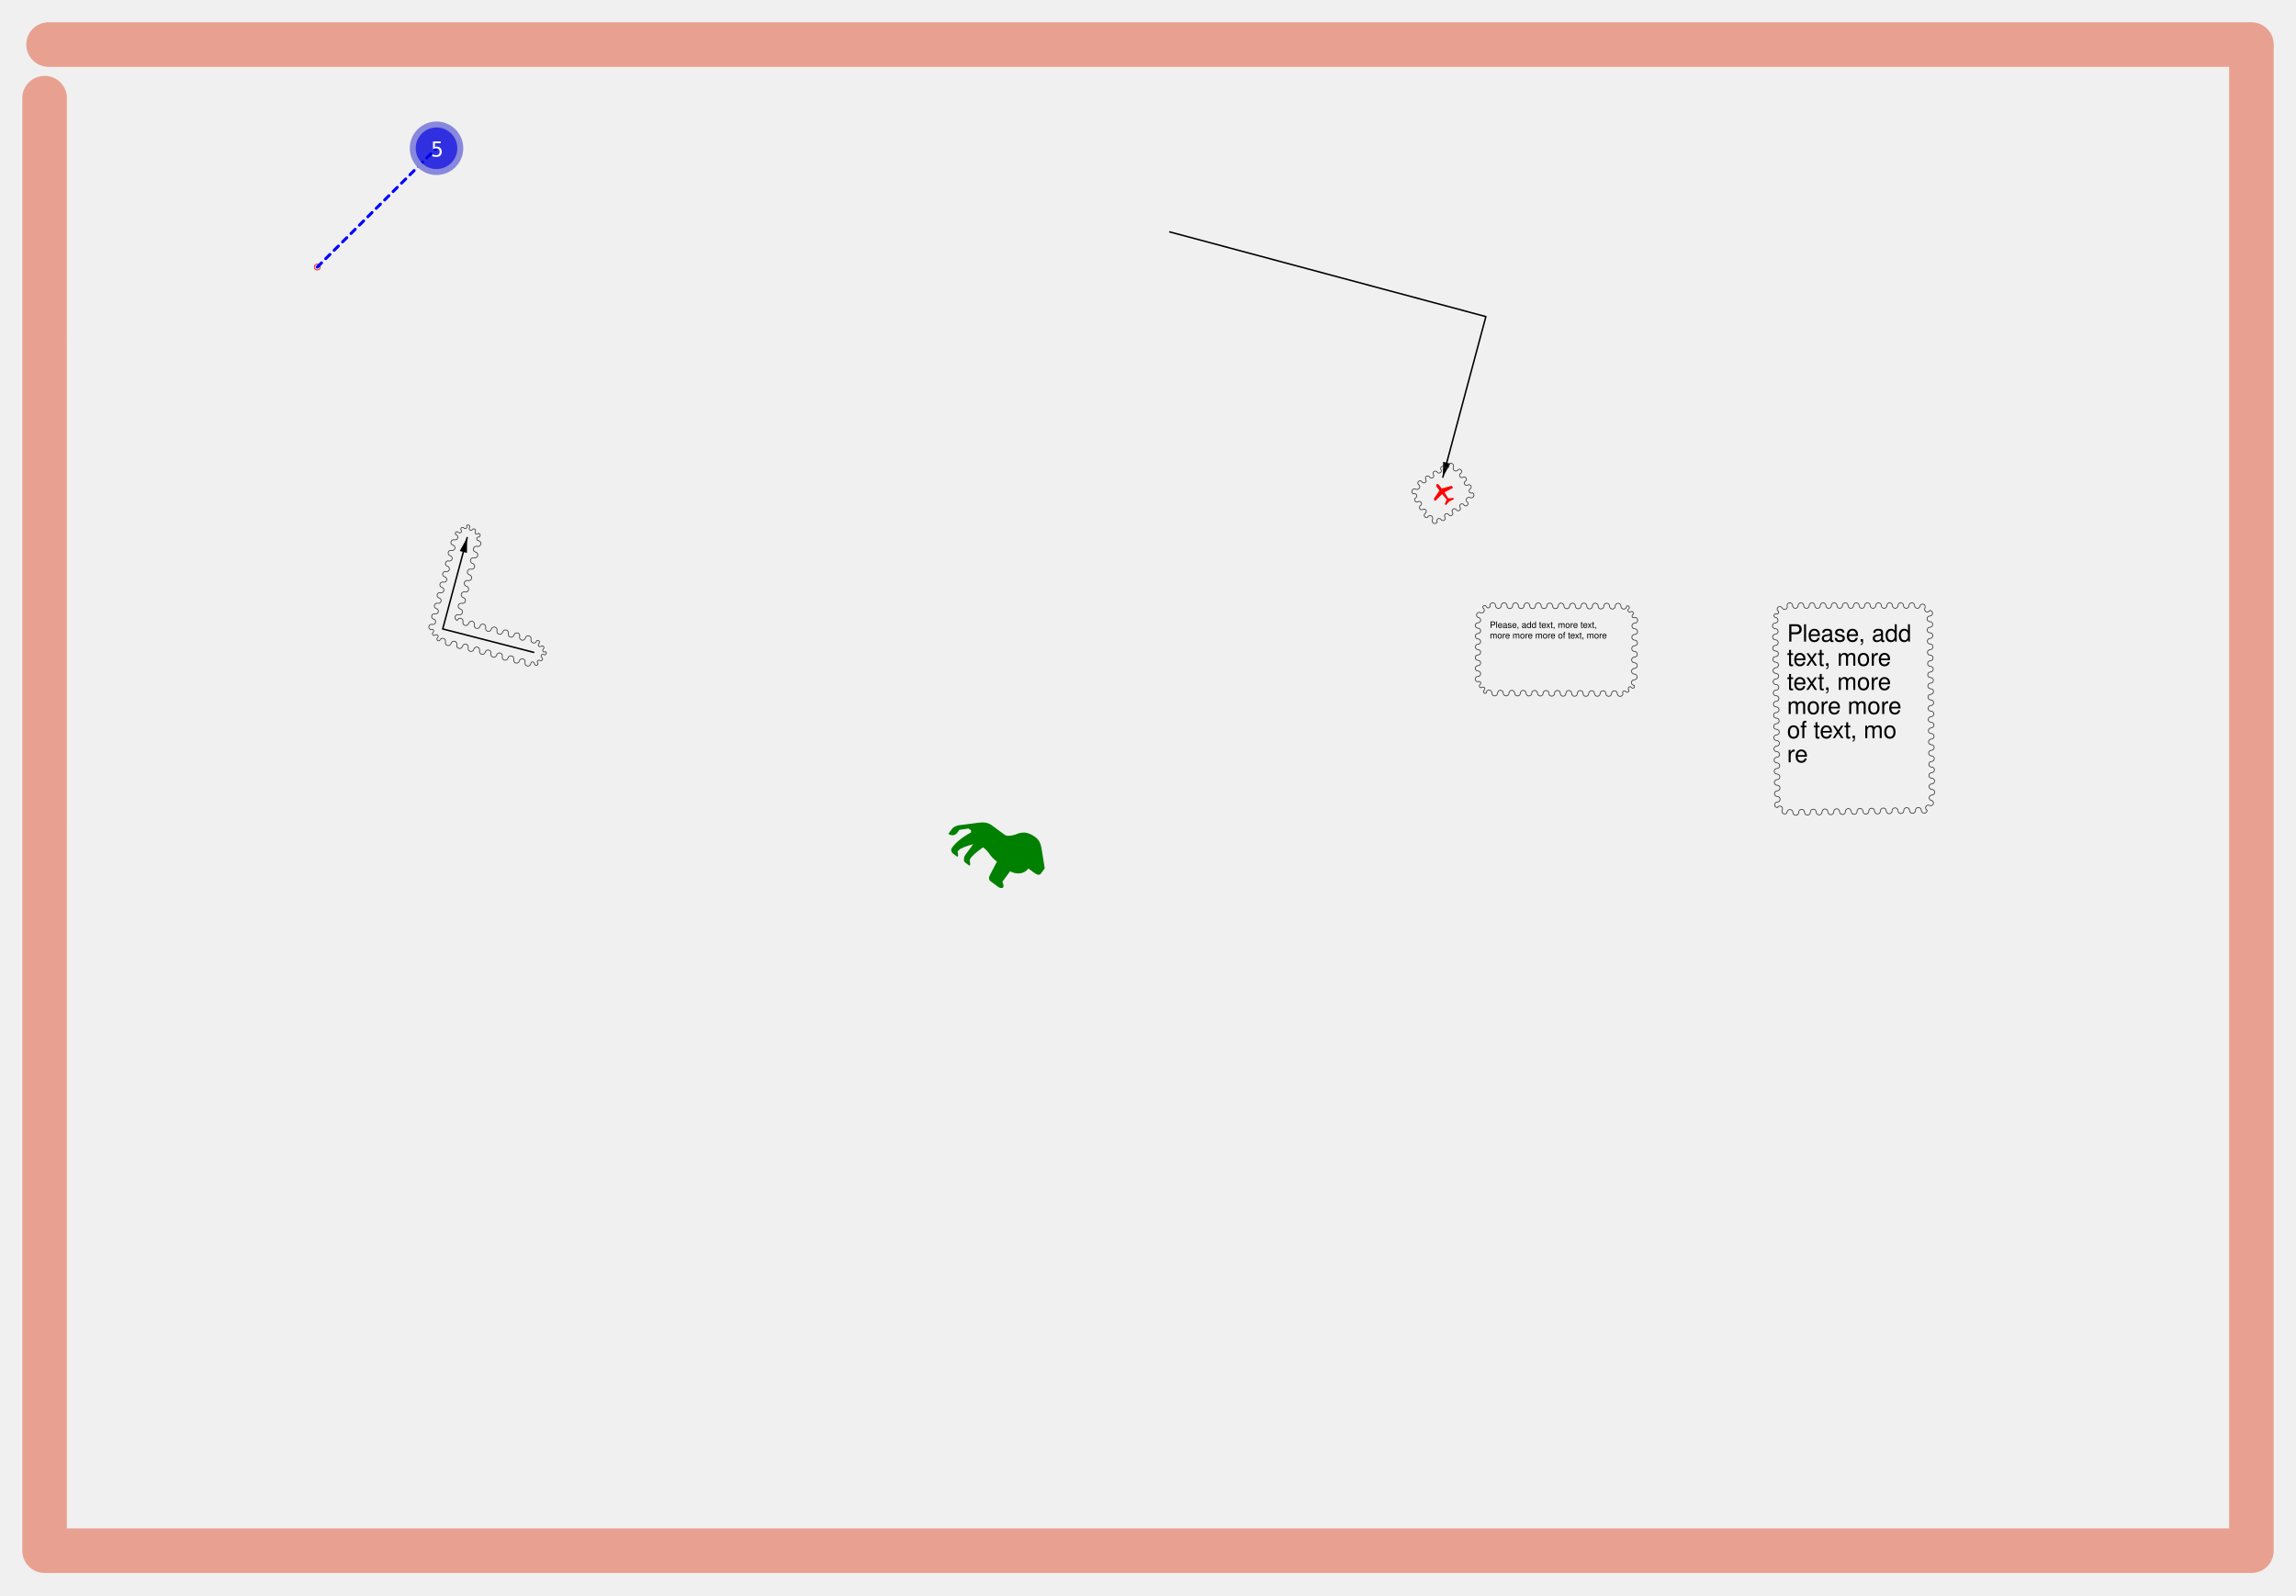
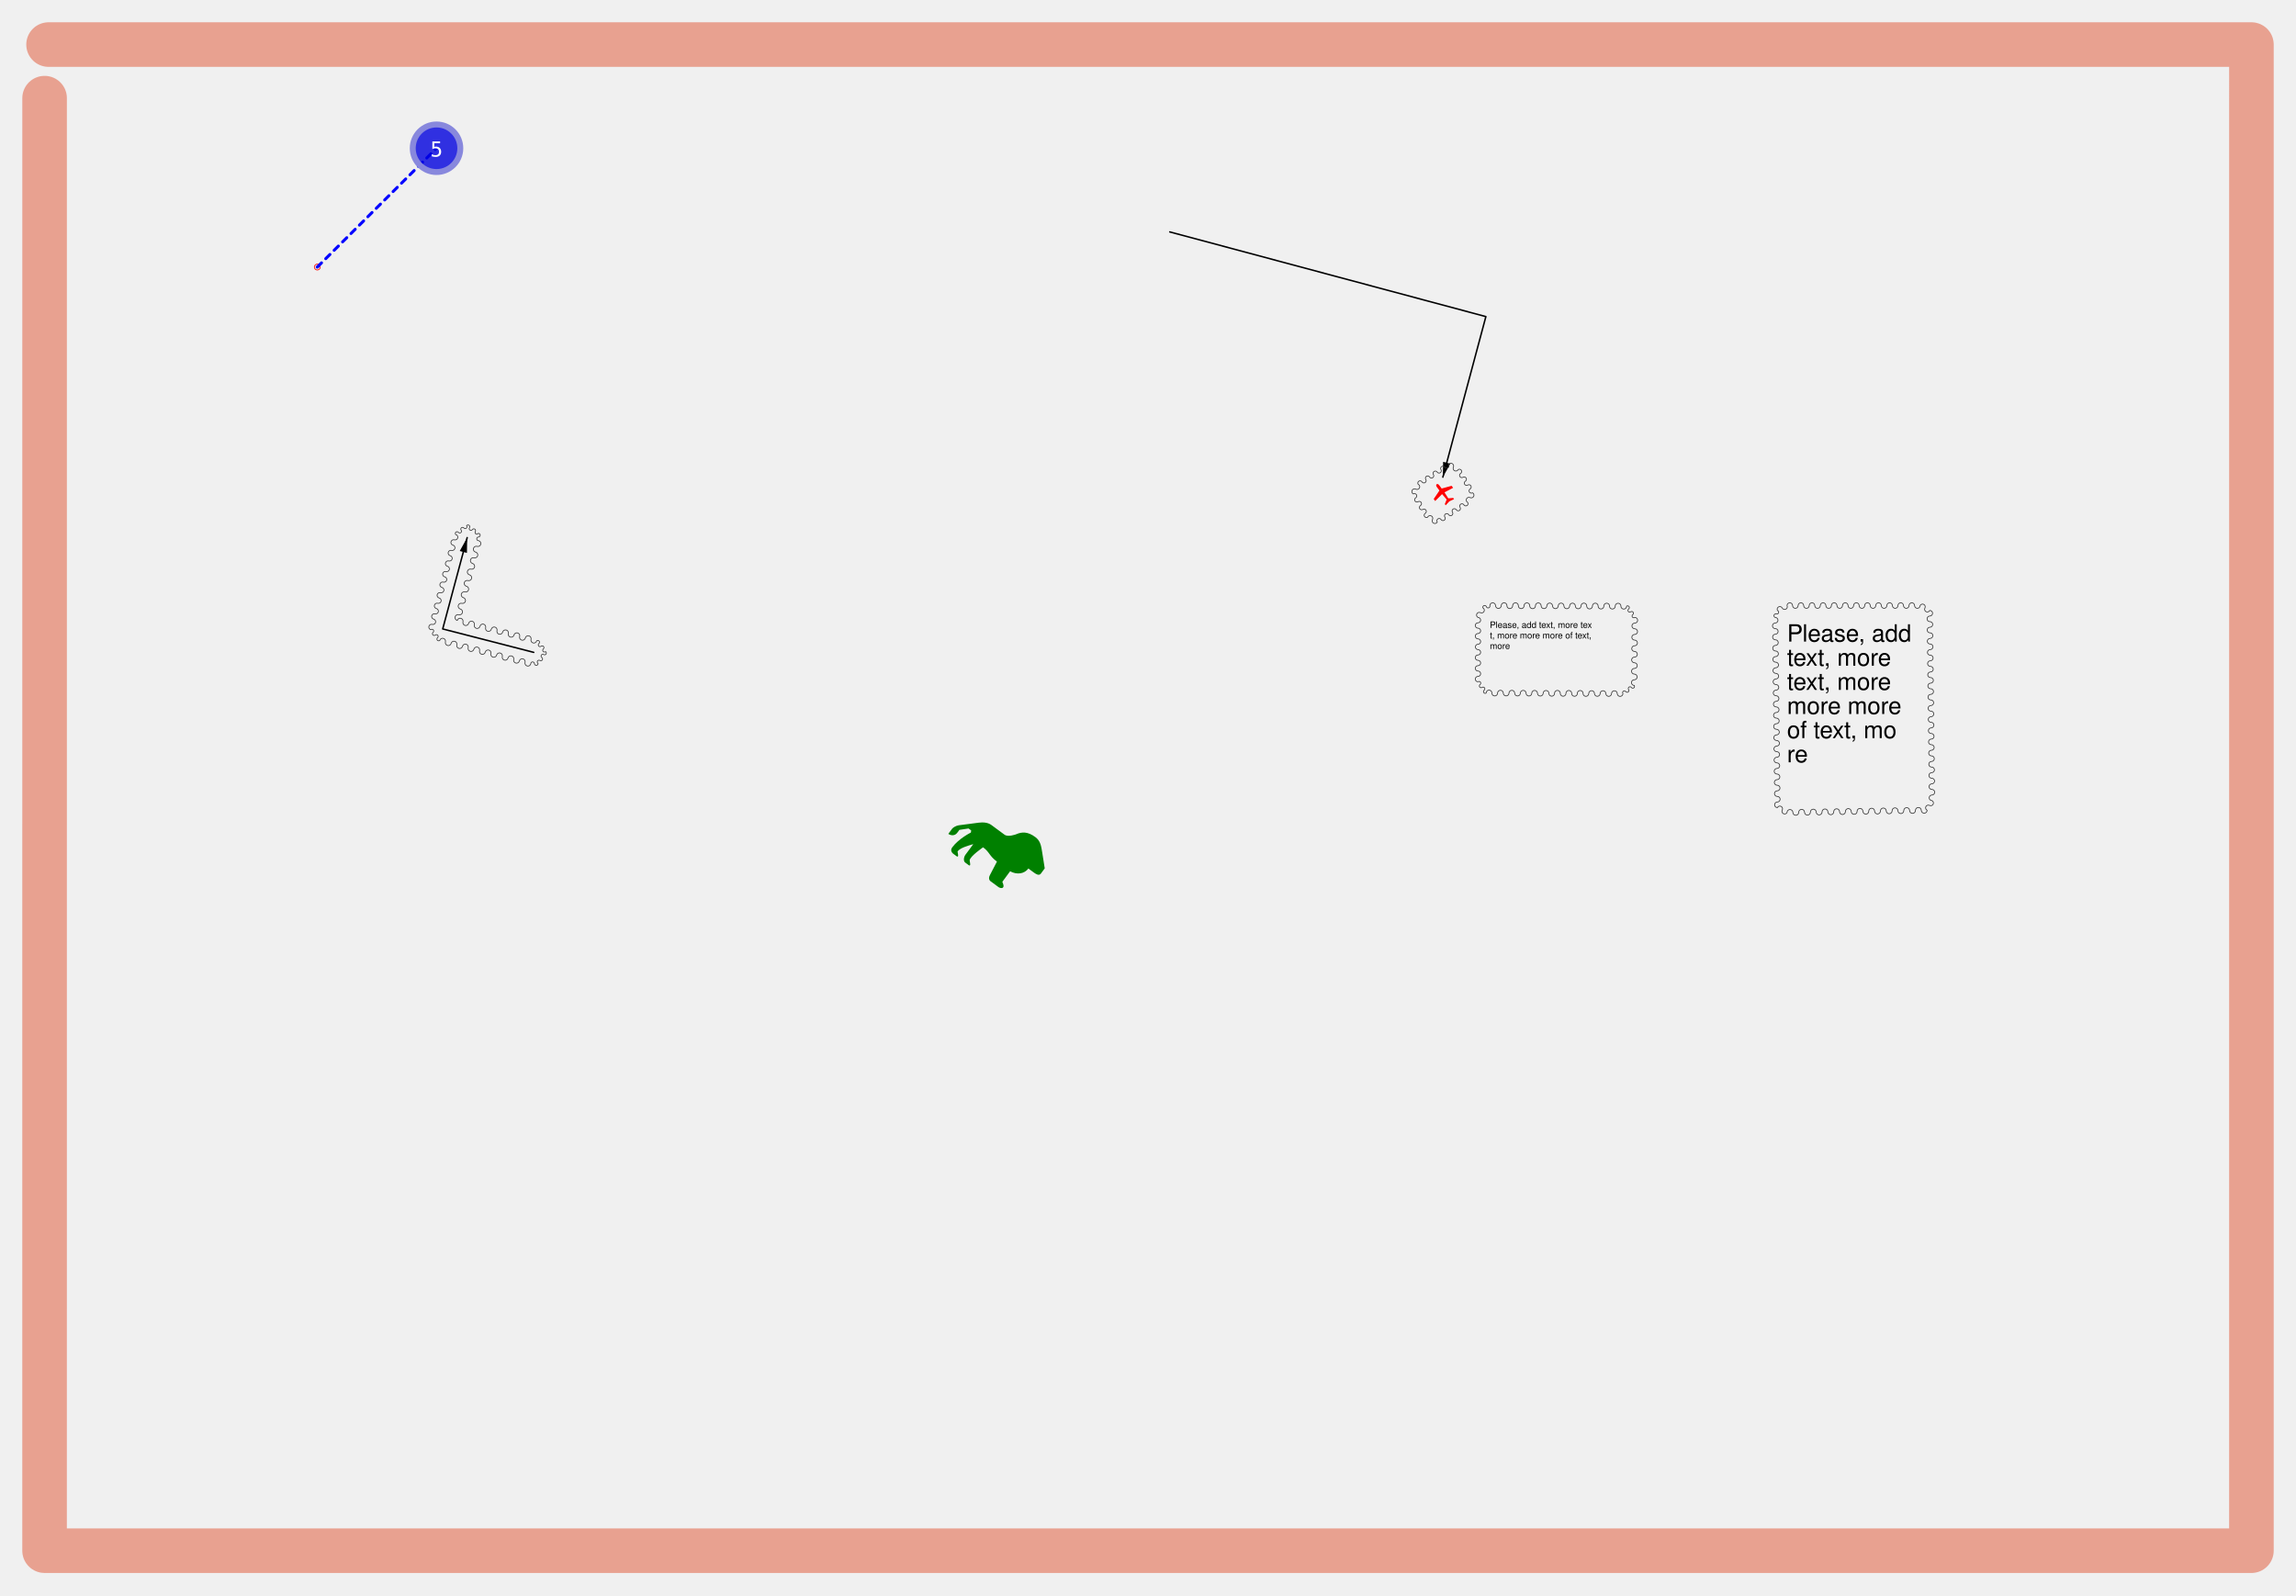
<svg xmlns="http://www.w3.org/2000/svg" xmlns:xlink="http://www.w3.org/1999/xlink" viewBox="7.372 2.557 772.585 536.851" version="1.2">
  <defs>
    <marker id="arrow-5-10--1" markerWidth="10" markerHeight="5" orient="auto" refX="0" refY="2.5">
      <path id="path-arrow-5-10--1" class="arrow-path" d="M 10 0 L 10 5 L 0 2.5 Z" />
    </marker>
    <symbol id="feature-symbol-3582471067" viewBox="0 0 15 15">
      <path d="M15 6.818V8.5l-6.5-1-.318 4.773L11 14v1l-3.5-.682L4 15v-1l2.818-1.727L6.5 7.5 0 8.5V6.818L6.5 4.5v-3s0-1.5 1-1.5 1 1.5 1 1.5v2.818l6.5 2.5z" />
    </symbol>
    <symbol id="feature-symbol-4142036377" viewBox="0 0 15 15">
      <path d="M8.388 3.893S7.682 5 7 5H4.5c-.682 0-1.298.409-1.773.864L.5 8c-.269.258-.493.768-.5 1-.016.5 0 1 0 1s1 0 1-1v-.5l1-1h.5l.158.29s-.954 1.824-.954 3.528c0 .682.682.682.682.682h.682s.341 0 0-.34l-.34-.342C2.727 10.636 3.5 9.667 4 9c0 0 .017 1.158 0 2-.008.41.272 1 .682 1h.682s.34 0 0-.34l-.341-.342C4.71 10.75 5.5 8.5 5.5 8.5c1.272 0 1.5.5 3 .5l.364 2.318c.111.71.636.682.636.682H11c.34 0 .961-.311.34-.774L11 11V9c1.214-.172 2-1 2-2h1c.321 0 1 0 1-.5v-1l-1.704-1.682C12.543 3.078 12 2.5 11 2.5c-1.453 0-2.136.569-2.612 1.393z" />
    </symbol>
    <marker id="arrow-5-10-1" markerWidth="10" markerHeight="5" orient="auto" refX="10" refY="2.5">
      <path id="path-arrow-5-10-1" class="arrow-path" d="M 0 0 L 0 5 L 10 2.5 Z" />
    </marker>
  </defs>
  <g>
    <path class="linestring" d="M23.715 17.557L764.957 17.557L764.956 524.408L22.372 524.406L22.379 35.587" stroke="#DD2C00" stroke-opacity="0.4" stroke-width="15" stroke-linecap="round" stroke-linejoin="round" fill="none" />
    <path class="linestring" d="M164.575 183.481L156.34 214.216L186.964 222.097" stroke="#000000" stroke-opacity="1" stroke-width="0.5" stroke-linecap="round" stroke-linejoin="round" marker-start="url(#arrow-5-10--1)" fill="none" />
    <use xlink:href="#feature-symbol-3582471067" transform="matrix(0.4025279 -0.2965995 0.2965995 0.4025279 239.3329 246.1354)" width="15" height="15" x="493.021" y="168.543" class="symbol" stroke="none" fill="red" fill-opacity="" fill-rule="evenodd" />
    <use xlink:href="#feature-symbol-4142036377" transform="matrix(1.771123 1.305038 -1.305038 1.771123 108.5532 -693.2291)" width="15" height="15" x="343.021" y="288.543" class="symbol" stroke="none" fill="green" fill-opacity="" fill-rule="evenodd" />
    <path class="polygon" d="M508.696 231.99L508.696 210.343L553.481 210.343L553.481 231.99L508.696 231.99Z" stroke="none" fill="none" />
    <text font-family="Helvetica, Arial, sans-serif" class="textbox" font-size="3" fill="#000000" x="508.696" y="210.343">
-       <tspan dy="3.539" x="508.696">Please, add text, more text, </tspan>
-       <tspan dy="3.539" x="508.696">more more more of text, more</tspan>
+       <tspan dy="3.539" x="508.696">Please, add text, more tex</tspan>
+       <tspan dy="3.539" x="508.696">t, more more more of text,</tspan>
+       <tspan dy="3.539" x="508.696"> more</tspan>
    </text>
    <path class="polygon" d="M608.696 271.99L608.696 210.343L653.481 210.343L653.481 271.99L608.696 271.99Z" stroke="none" fill="none" />
    <text font-family="Helvetica, Arial, sans-serif" class="textbox" font-size="8" fill="#000000" x="608.696" y="210.343">
      <tspan dy="8.125" x="608.696">Please, add</tspan>
      <tspan dy="8.125" x="608.696"> text, more</tspan>
      <tspan dy="8.125" x="608.696"> text, more</tspan>
      <tspan dy="8.125" x="608.696"> more more </tspan>
      <tspan dy="8.125" x="608.696">of text, mo</tspan>
      <tspan dy="8.125" x="608.696">re</tspan>
    </text>
    <g class="geometrycollection">
      <circle class="point" cx="114.145" cy="92.427" r="1" stroke="red" stroke-width="0.25" stroke-linecap="round" stroke-linejoin="round" fill="#dddddd" fill-opacity="" fill-rule="evenodd" />
      <path class="linestring" d="M114.145 92.427L154.259 52.449" stroke="blue" stroke-width="1" stroke-linecap="round" stroke-linejoin="round" stroke-dasharray="2,2" fill="#dddddd" fill-opacity="" fill-rule="evenodd" />
      <circle class="point" cx="154.259" cy="52.449" r="8" stroke="#8888dd" stroke-width="2" stroke-linecap="round" stroke-linejoin="round" fill="#0000dd" fill-opacity="0.8" fill-rule="evenodd" />
      <text font-family="'Lucida Console', Monaco, monospace" class="textbox" font-size="7" fill="#ffffff" x="154.259" y="52.449">
-         <tspan dy="2.816" x="152.369">5</tspan>
+         <tspan dy="2.816" x="152.159">5</tspan>
      </text>
    </g>
    <path class="linestring" d="M400.992 80.603L507.358 109.103L492.881 163.129" stroke="#000000" stroke-opacity="1" stroke-width="0.5" stroke-linecap="round" stroke-linejoin="round" marker-end="url(#arrow-5-10-1)" fill="none" />
    <path class="polygon" d="M152.347,214.465 A0.588,0.588 0 1,1 153.096,215.371 A0.588,0.588 0 0,0 153.845,216.278 A0.588,0.588 0 1,1 154.594,217.184 A0.588,0.588 0 0,0 155.343,218.09 M155.343,218.09 A0.988,0.988 0 1,1 157.257,218.583 A0.988,0.988 0 0,0 159.171,219.075 A0.988,0.988 0 1,1 161.085,219.568 A0.988,0.988 0 0,0 162.999,220.06 A0.988,0.988 0 1,1 164.913,220.553 A0.988,0.988 0 0,0 166.827,221.045 A0.988,0.988 0 1,1 168.741,221.538 A0.988,0.988 0 0,0 170.655,222.03 A0.988,0.988 0 1,1 172.569,222.523 A0.988,0.988 0 0,0 174.483,223.016 A0.988,0.988 0 1,1 176.397,223.508 A0.988,0.988 0 0,0 178.311,224.001 A0.988,0.988 0 1,1 180.225,224.493 A0.988,0.988 0 0,0 182.139,224.986 A0.988,0.988 0 1,1 184.053,225.478 A0.988,0.988 0 0,0 185.967,225.971 M185.967,225.971 A0.618,0.618 0 1,1 187.2,225.894 A0.618,0.618 0 0,0 188.434,225.817 M188.434,225.817 A0.588,0.588 0 1,1 189.064,224.825 A0.588,0.588 0 0,0 189.695,223.833 A0.588,0.588 0 1,1 190.325,222.84 A0.588,0.588 0 0,0 190.956,221.848 M190.956,221.848 A0.588,0.588 0 1,1 190.207,220.942 A0.588,0.588 0 0,0 189.458,220.036 A0.588,0.588 0 1,1 188.709,219.13 A0.588,0.588 0 0,0 187.96,218.223 M187.96,218.223 A0.985,0.985 0 1,1 186.052,217.732 A0.985,0.985 0 0,0 184.144,217.241 A0.985,0.985 0 1,1 182.237,216.75 A0.985,0.985 0 0,0 180.329,216.259 A0.985,0.985 0 1,1 178.421,215.768 A0.985,0.985 0 0,0 176.513,215.277 A0.985,0.985 0 1,1 174.605,214.786 A0.985,0.985 0 0,0 172.697,214.295 A0.985,0.985 0 1,1 170.789,213.804 A0.985,0.985 0 0,0 168.881,213.313 A0.985,0.985 0 1,1 166.973,212.822 A0.985,0.985 0 0,0 165.065,212.331 A0.985,0.985 0 1,1 163.157,211.84 A0.985,0.985 0 0,0 161.249,211.349 M161.249,211.349 A0.992,0.992 0 1,1 161.762,209.433 A0.992,0.992 0 0,0 162.276,207.516 A0.992,0.992 0 1,1 162.79,205.599 A0.992,0.992 0 0,0 163.303,203.683 A0.992,0.992 0 1,1 163.817,201.766 A0.992,0.992 0 0,0 164.33,199.849 A0.992,0.992 0 1,1 164.844,197.933 A0.992,0.992 0 0,0 165.357,196.016 A0.992,0.992 0 1,1 165.871,194.099 A0.992,0.992 0 0,0 166.384,192.183 A0.992,0.992 0 1,1 166.898,190.266 A0.992,0.992 0 0,0 167.412,188.349 A0.992,0.992 0 1,1 167.925,186.433 A0.992,0.992 0 0,0 168.439,184.516 M168.439,184.516 A0.618,0.618 0 1,1 168.374,183.282 A0.618,0.618 0 0,0 168.309,182.047 M168.309,182.047 A0.588,0.588 0 1,1 167.323,181.407 A0.588,0.588 0 0,0 166.338,180.767 A0.588,0.588 0 1,1 165.352,180.127 A0.588,0.588 0 0,0 164.366,179.486 M164.366,179.486 A0.588,0.588 0 1,1 163.452,180.226 A0.588,0.588 0 0,0 162.539,180.966 A0.588,0.588 0 1,1 161.625,181.706 A0.588,0.588 0 0,0 160.711,182.446 M160.711,182.446 A0.919,0.919 0 1,1 160.247,184.224 A0.919,0.919 0 0,0 159.782,186.003 A0.919,0.919 0 1,1 159.317,187.782 A0.919,0.919 0 0,0 158.853,189.561 A0.919,0.919 0 1,1 158.388,191.34 A0.919,0.919 0 0,0 157.923,193.119 A0.919,0.919 0 1,1 157.459,194.898 A0.919,0.919 0 0,0 156.994,196.677 A0.919,0.919 0 1,1 156.529,198.455 A0.919,0.919 0 0,0 156.065,200.234 A0.919,0.919 0 1,1 155.6,202.013 A0.919,0.919 0 0,0 155.135,203.792 A0.919,0.919 0 1,1 154.671,205.571 A0.919,0.919 0 0,0 154.206,207.35 A0.919,0.919 0 1,1 153.741,209.129 A0.919,0.919 0 0,0 153.277,210.907 A0.919,0.919 0 1,1 152.812,212.686 A0.919,0.919 0 0,0 152.347,214.465 M152.347,214.465 M482.944,168.788 A0.765,0.765 0 1,1 483.746,170.091 A0.765,0.765 0 0,0 484.549,171.395 A0.765,0.765 0 1,1 485.351,172.698 A0.765,0.765 0 0,0 486.153,174.002 A0.765,0.765 0 1,1 486.956,175.305 A0.765,0.765 0 0,0 487.758,176.609 M487.758,176.609 A0.908,0.908 0 1,1 489.381,177.422 A0.908,0.908 0 0,0 491.005,178.236 M491.005,178.236 A0.761,0.761 0 1,1 492.284,177.412 A0.761,0.761 0 0,0 493.564,176.588 A0.761,0.761 0 1,1 494.843,175.764 A0.761,0.761 0 0,0 496.123,174.939 A0.761,0.761 0 1,1 497.402,174.115 A0.761,0.761 0 0,0 498.682,173.291 A0.761,0.761 0 1,1 499.961,172.467 A0.761,0.761 0 0,0 501.241,171.643 M501.241,171.643 A0.908,0.908 0 1,1 502.054,170.019 A0.908,0.908 0 0,0 502.868,168.396 M502.868,168.396 A0.765,0.765 0 1,1 502.065,167.092 A0.765,0.765 0 0,0 501.263,165.789 A0.765,0.765 0 1,1 500.461,164.485 A0.765,0.765 0 0,0 499.658,163.182 A0.765,0.765 0 1,1 498.856,161.878 A0.765,0.765 0 0,0 498.054,160.575 M498.054,160.575 A0.908,0.908 0 1,1 496.43,159.761 A0.908,0.908 0 0,0 494.807,158.948 M494.807,158.948 A0.761,0.761 0 1,1 493.527,159.772 A0.761,0.761 0 0,0 492.248,160.596 A0.761,0.761 0 1,1 490.968,161.42 A0.761,0.761 0 0,0 489.689,162.244 A0.761,0.761 0 1,1 488.41,163.068 A0.761,0.761 0 0,0 487.13,163.893 A0.761,0.761 0 1,1 485.851,164.717 A0.761,0.761 0 0,0 484.571,165.541 M484.571,165.541 A0.908,0.908 0 1,1 483.758,167.164 A0.908,0.908 0 0,0 482.944,168.788 M482.944,168.788 M504.696,210.343 A0.902,0.902 0 1,1 504.696,212.147 A0.902,0.902 0 0,0 504.696,213.951 A0.902,0.902 0 1,1 504.696,215.755 A0.902,0.902 0 0,0 504.696,217.559 A0.902,0.902 0 1,1 504.696,219.363 A0.902,0.902 0 0,0 504.696,221.166 A0.902,0.902 0 1,1 504.696,222.97 A0.902,0.902 0 0,0 504.696,224.774 A0.902,0.902 0 1,1 504.696,226.578 A0.902,0.902 0 0,0 504.696,228.382 A0.902,0.902 0 1,1 504.696,230.186 A0.902,0.902 0 0,0 504.696,231.99 M504.696,231.99 A0.588,0.588 0 1,1 505.387,232.941 A0.588,0.588 0 0,0 506.078,233.892 A0.588,0.588 0 1,1 506.769,234.843 A0.588,0.588 0 0,0 507.46,235.794 M507.46,235.794 A0.959,0.959 0 1,1 509.377,235.802 A0.959,0.959 0 0,0 511.295,235.81 A0.959,0.959 0 1,1 513.213,235.818 A0.959,0.959 0 0,0 515.13,235.826 A0.959,0.959 0 1,1 517.048,235.835 A0.959,0.959 0 0,0 518.965,235.843 A0.959,0.959 0 1,1 520.883,235.851 A0.959,0.959 0 0,0 522.8,235.859 A0.959,0.959 0 1,1 524.718,235.867 A0.959,0.959 0 0,0 526.635,235.875 A0.959,0.959 0 1,1 528.553,235.884 A0.959,0.959 0 0,0 530.471,235.892 A0.959,0.959 0 1,1 532.388,235.9 A0.959,0.959 0 0,0 534.306,235.908 A0.959,0.959 0 1,1 536.223,235.916 A0.959,0.959 0 0,0 538.141,235.924 A0.959,0.959 0 1,1 540.058,235.933 A0.959,0.959 0 0,0 541.976,235.941 A0.959,0.959 0 1,1 543.894,235.949 A0.959,0.959 0 0,0 545.811,235.957 A0.959,0.959 0 1,1 547.729,235.965 A0.959,0.959 0 0,0 549.646,235.973 A0.959,0.959 0 1,1 551.564,235.981 A0.959,0.959 0 0,0 553.481,235.99 M553.481,235.99 A0.588,0.588 0 1,1 554.432,235.299 A0.588,0.588 0 0,0 555.384,234.608 A0.588,0.588 0 1,1 556.335,233.917 A0.588,0.588 0 0,0 557.286,233.226 M557.286,233.226 A0.953,0.953 0 1,1 557.302,231.319 A0.953,0.953 0 0,0 557.318,229.412 A0.953,0.953 0 1,1 557.335,227.505 A0.953,0.953 0 0,0 557.351,225.598 A0.953,0.953 0 1,1 557.367,223.691 A0.953,0.953 0 0,0 557.384,221.785 A0.953,0.953 0 1,1 557.4,219.878 A0.953,0.953 0 0,0 557.416,217.971 A0.953,0.953 0 1,1 557.432,216.064 A0.953,0.953 0 0,0 557.449,214.157 A0.953,0.953 0 1,1 557.465,212.25 A0.953,0.953 0 0,0 557.481,210.343 M557.481,210.343 A0.588,0.588 0 1,1 556.79,209.392 A0.588,0.588 0 0,0 556.099,208.441 A0.588,0.588 0 1,1 555.408,207.49 A0.588,0.588 0 0,0 554.717,206.539 M554.717,206.539 A0.959,0.959 0 1,1 552.8,206.531 A0.959,0.959 0 0,0 550.882,206.523 A0.959,0.959 0 1,1 548.965,206.515 A0.959,0.959 0 0,0 547.047,206.506 A0.959,0.959 0 1,1 545.13,206.498 A0.959,0.959 0 0,0 543.212,206.49 A0.959,0.959 0 1,1 541.295,206.482 A0.959,0.959 0 0,0 539.377,206.474 A0.959,0.959 0 1,1 537.459,206.466 A0.959,0.959 0 0,0 535.542,206.458 A0.959,0.959 0 1,1 533.624,206.449 A0.959,0.959 0 0,0 531.707,206.441 A0.959,0.959 0 1,1 529.789,206.433 A0.959,0.959 0 0,0 527.872,206.425 A0.959,0.959 0 1,1 525.954,206.417 A0.959,0.959 0 0,0 524.036,206.409 A0.959,0.959 0 1,1 522.119,206.4 A0.959,0.959 0 0,0 520.201,206.392 A0.959,0.959 0 1,1 518.284,206.384 A0.959,0.959 0 0,0 516.366,206.376 A0.959,0.959 0 1,1 514.449,206.368 A0.959,0.959 0 0,0 512.531,206.36 A0.959,0.959 0 1,1 510.613,206.351 A0.959,0.959 0 0,0 508.696,206.343 M508.696,206.343 A0.618,0.618 0 1,1 507.52,206.725 A0.618,0.618 0 0,0 506.345,207.107 M506.345,207.107 A0.908,0.908 0 1,1 505.52,208.725 A0.908,0.908 0 0,0 504.696,210.343 M504.696,210.343 M604.696,210.343 A0.941,0.941 0 1,1 604.718,212.226 A0.941,0.941 0 0,0 604.741,214.108 A0.941,0.941 0 1,1 604.763,215.99 A0.941,0.941 0 0,0 604.786,217.872 A0.941,0.941 0 1,1 604.808,219.755 A0.941,0.941 0 0,0 604.831,221.637 A0.941,0.941 0 1,1 604.853,223.519 A0.941,0.941 0 0,0 604.876,225.402 A0.941,0.941 0 1,1 604.898,227.284 A0.941,0.941 0 0,0 604.921,229.166 A0.941,0.941 0 1,1 604.943,231.048 A0.941,0.941 0 0,0 604.966,232.931 A0.941,0.941 0 1,1 604.988,234.813 A0.941,0.941 0 0,0 605.01,236.695 A0.941,0.941 0 1,1 605.033,238.577 A0.941,0.941 0 0,0 605.055,240.46 A0.941,0.941 0 1,1 605.078,242.342 A0.941,0.941 0 0,0 605.1,244.224 A0.941,0.941 0 1,1 605.123,246.107 A0.941,0.941 0 0,0 605.145,247.989 A0.941,0.941 0 1,1 605.168,249.871 A0.941,0.941 0 0,0 605.19,251.753 A0.941,0.941 0 1,1 605.213,253.636 A0.941,0.941 0 0,0 605.235,255.518 A0.941,0.941 0 1,1 605.258,257.4 A0.941,0.941 0 0,0 605.28,259.283 A0.941,0.941 0 1,1 605.303,261.165 A0.941,0.941 0 0,0 605.325,263.047 A0.941,0.941 0 1,1 605.347,264.929 A0.941,0.941 0 0,0 605.37,266.812 A0.941,0.941 0 1,1 605.392,268.694 A0.941,0.941 0 0,0 605.415,270.576 A0.941,0.941 0 1,1 605.437,272.458 A0.941,0.941 0 0,0 605.46,274.341 M605.46,274.341 A0.908,0.908 0 1,1 607.078,275.165 A0.908,0.908 0 0,0 608.696,275.99 M608.696,275.99 A0.982,0.982 0 1,1 610.66,275.958 A0.982,0.982 0 0,0 612.624,275.926 A0.982,0.982 0 1,1 614.588,275.894 A0.982,0.982 0 0,0 616.552,275.862 A0.982,0.982 0 1,1 618.516,275.83 A0.982,0.982 0 0,0 620.48,275.799 A0.982,0.982 0 1,1 622.444,275.767 A0.982,0.982 0 0,0 624.408,275.735 A0.982,0.982 0 1,1 626.372,275.703 A0.982,0.982 0 0,0 628.336,275.671 A0.982,0.982 0 1,1 630.3,275.639 A0.982,0.982 0 0,0 632.264,275.608 A0.982,0.982 0 1,1 634.228,275.576 A0.982,0.982 0 0,0 636.192,275.544 A0.982,0.982 0 1,1 638.156,275.512 A0.982,0.982 0 0,0 640.12,275.48 A0.982,0.982 0 1,1 642.084,275.449 A0.982,0.982 0 0,0 644.048,275.417 A0.982,0.982 0 1,1 646.012,275.385 A0.982,0.982 0 0,0 647.976,275.353 A0.982,0.982 0 1,1 649.94,275.321 A0.982,0.982 0 0,0 651.904,275.289 A0.982,0.982 0 1,1 653.869,275.258 A0.982,0.982 0 0,0 655.833,275.226 M655.833,275.226 A0.908,0.908 0 1,1 656.657,273.608 A0.908,0.908 0 0,0 657.481,271.99 M657.481,271.99 A0.941,0.941 0 1,1 657.459,270.107 A0.941,0.941 0 0,0 657.436,268.225 A0.941,0.941 0 1,1 657.414,266.343 A0.941,0.941 0 0,0 657.392,264.461 A0.941,0.941 0 1,1 657.369,262.578 A0.941,0.941 0 0,0 657.347,260.696 A0.941,0.941 0 1,1 657.324,258.814 A0.941,0.941 0 0,0 657.302,256.931 A0.941,0.941 0 1,1 657.279,255.049 A0.941,0.941 0 0,0 657.257,253.167 A0.941,0.941 0 1,1 657.234,251.285 A0.941,0.941 0 0,0 657.212,249.402 A0.941,0.941 0 1,1 657.189,247.52 A0.941,0.941 0 0,0 657.167,245.638 A0.941,0.941 0 1,1 657.144,243.755 A0.941,0.941 0 0,0 657.122,241.873 A0.941,0.941 0 1,1 657.099,239.991 A0.941,0.941 0 0,0 657.077,238.109 A0.941,0.941 0 1,1 657.055,236.226 A0.941,0.941 0 0,0 657.032,234.344 A0.941,0.941 0 1,1 657.01,232.462 A0.941,0.941 0 0,0 656.987,230.58 A0.941,0.941 0 1,1 656.965,228.697 A0.941,0.941 0 0,0 656.942,226.815 A0.941,0.941 0 1,1 656.92,224.933 A0.941,0.941 0 0,0 656.897,223.05 A0.941,0.941 0 1,1 656.875,221.168 A0.941,0.941 0 0,0 656.852,219.286 A0.941,0.941 0 1,1 656.83,217.404 A0.941,0.941 0 0,0 656.807,215.521 A0.941,0.941 0 1,1 656.785,213.639 A0.941,0.941 0 0,0 656.762,211.757 A0.941,0.941 0 1,1 656.74,209.874 A0.941,0.941 0 0,0 656.717,207.992 M656.717,207.992 A0.908,0.908 0 1,1 655.099,207.168 A0.908,0.908 0 0,0 653.481,206.343 M653.481,206.343 A0.933,0.933 0 1,1 651.615,206.343 A0.933,0.933 0 0,0 649.749,206.343 A0.933,0.933 0 1,1 647.883,206.343 A0.933,0.933 0 0,0 646.017,206.343 A0.933,0.933 0 1,1 644.151,206.343 A0.933,0.933 0 0,0 642.285,206.343 A0.933,0.933 0 1,1 640.419,206.343 A0.933,0.933 0 0,0 638.553,206.343 A0.933,0.933 0 1,1 636.687,206.343 A0.933,0.933 0 0,0 634.821,206.343 A0.933,0.933 0 1,1 632.955,206.343 A0.933,0.933 0 0,0 631.089,206.343 A0.933,0.933 0 1,1 629.223,206.343 A0.933,0.933 0 0,0 627.357,206.343 A0.933,0.933 0 1,1 625.49,206.343 A0.933,0.933 0 0,0 623.624,206.343 A0.933,0.933 0 1,1 621.758,206.343 A0.933,0.933 0 0,0 619.892,206.343 A0.933,0.933 0 1,1 618.026,206.343 A0.933,0.933 0 0,0 616.16,206.343 A0.933,0.933 0 1,1 614.294,206.343 A0.933,0.933 0 0,0 612.428,206.343 A0.933,0.933 0 1,1 610.562,206.343 A0.933,0.933 0 0,0 608.696,206.343 M608.696,206.343 A0.908,0.908 0 1,1 607.078,207.168 A0.908,0.908 0 0,0 605.46,207.992 M605.46,207.992 A0.618,0.618 0 1,1 605.078,209.168 A0.618,0.618 0 0,0 604.696,210.343 M604.696,210.343" stroke="#333333" stroke-width="0.25" stroke-linecap="round" stroke-linejoin="round" fill="none" />
  </g>
</svg>
